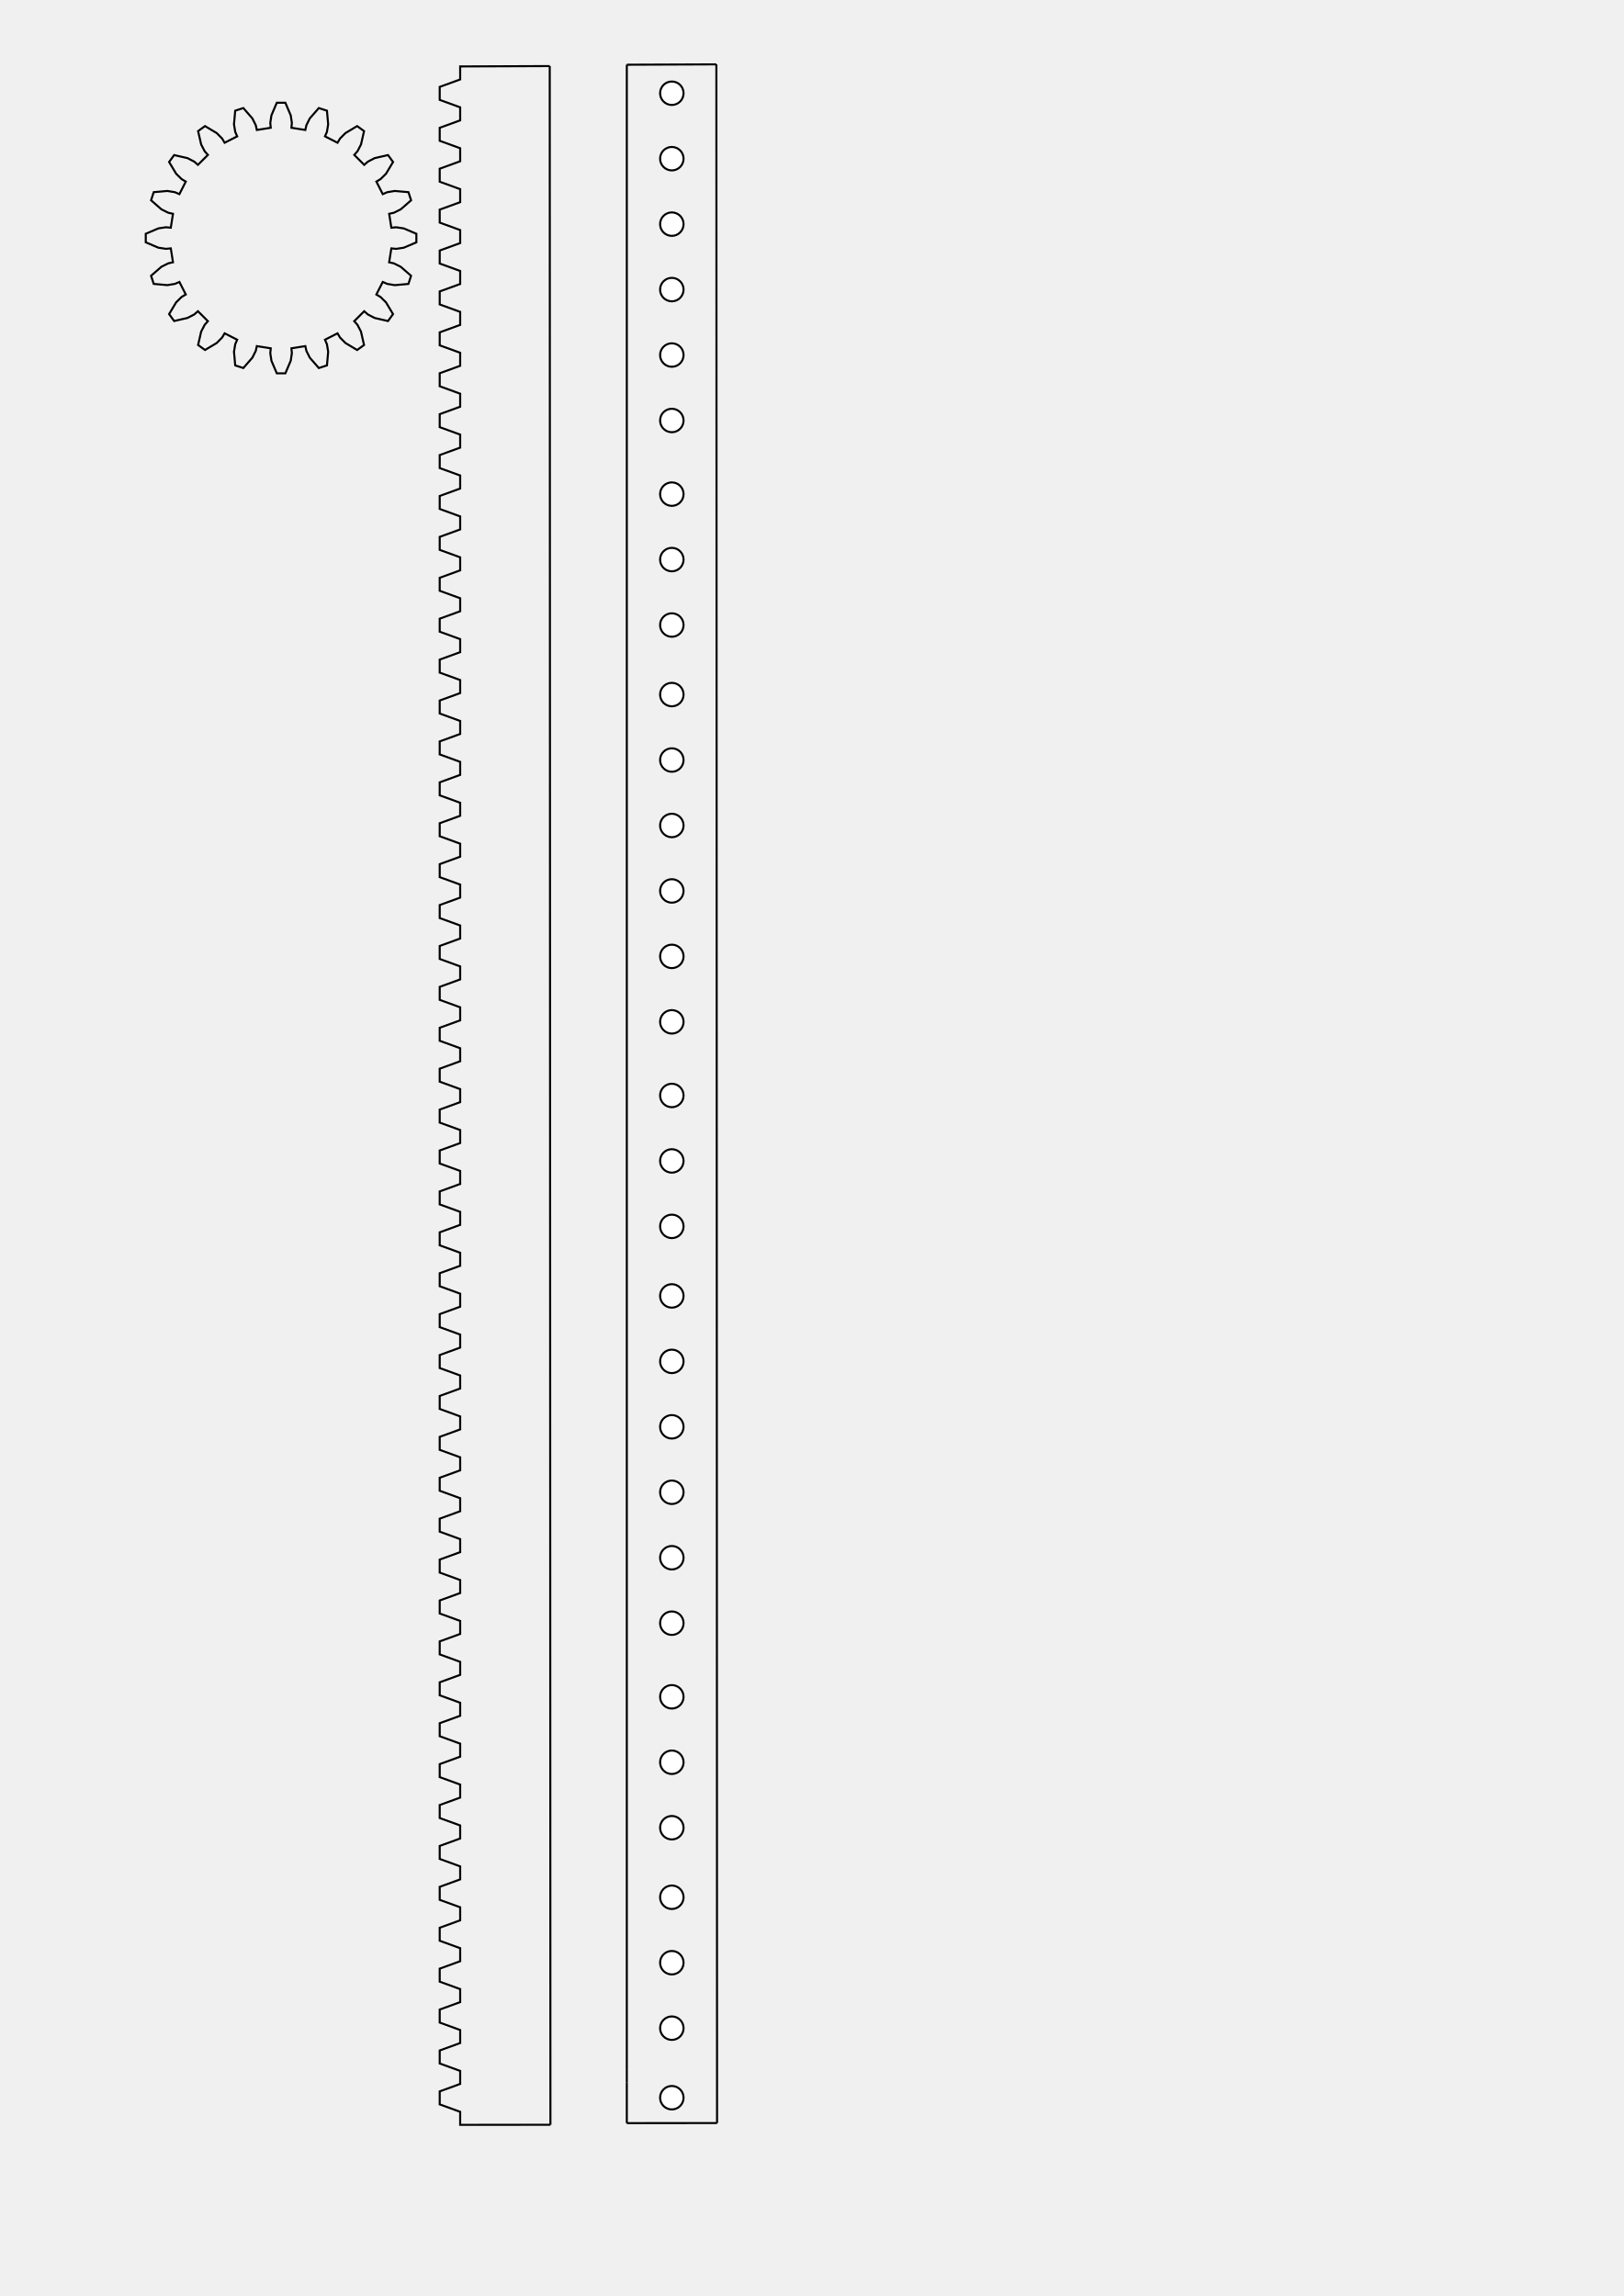
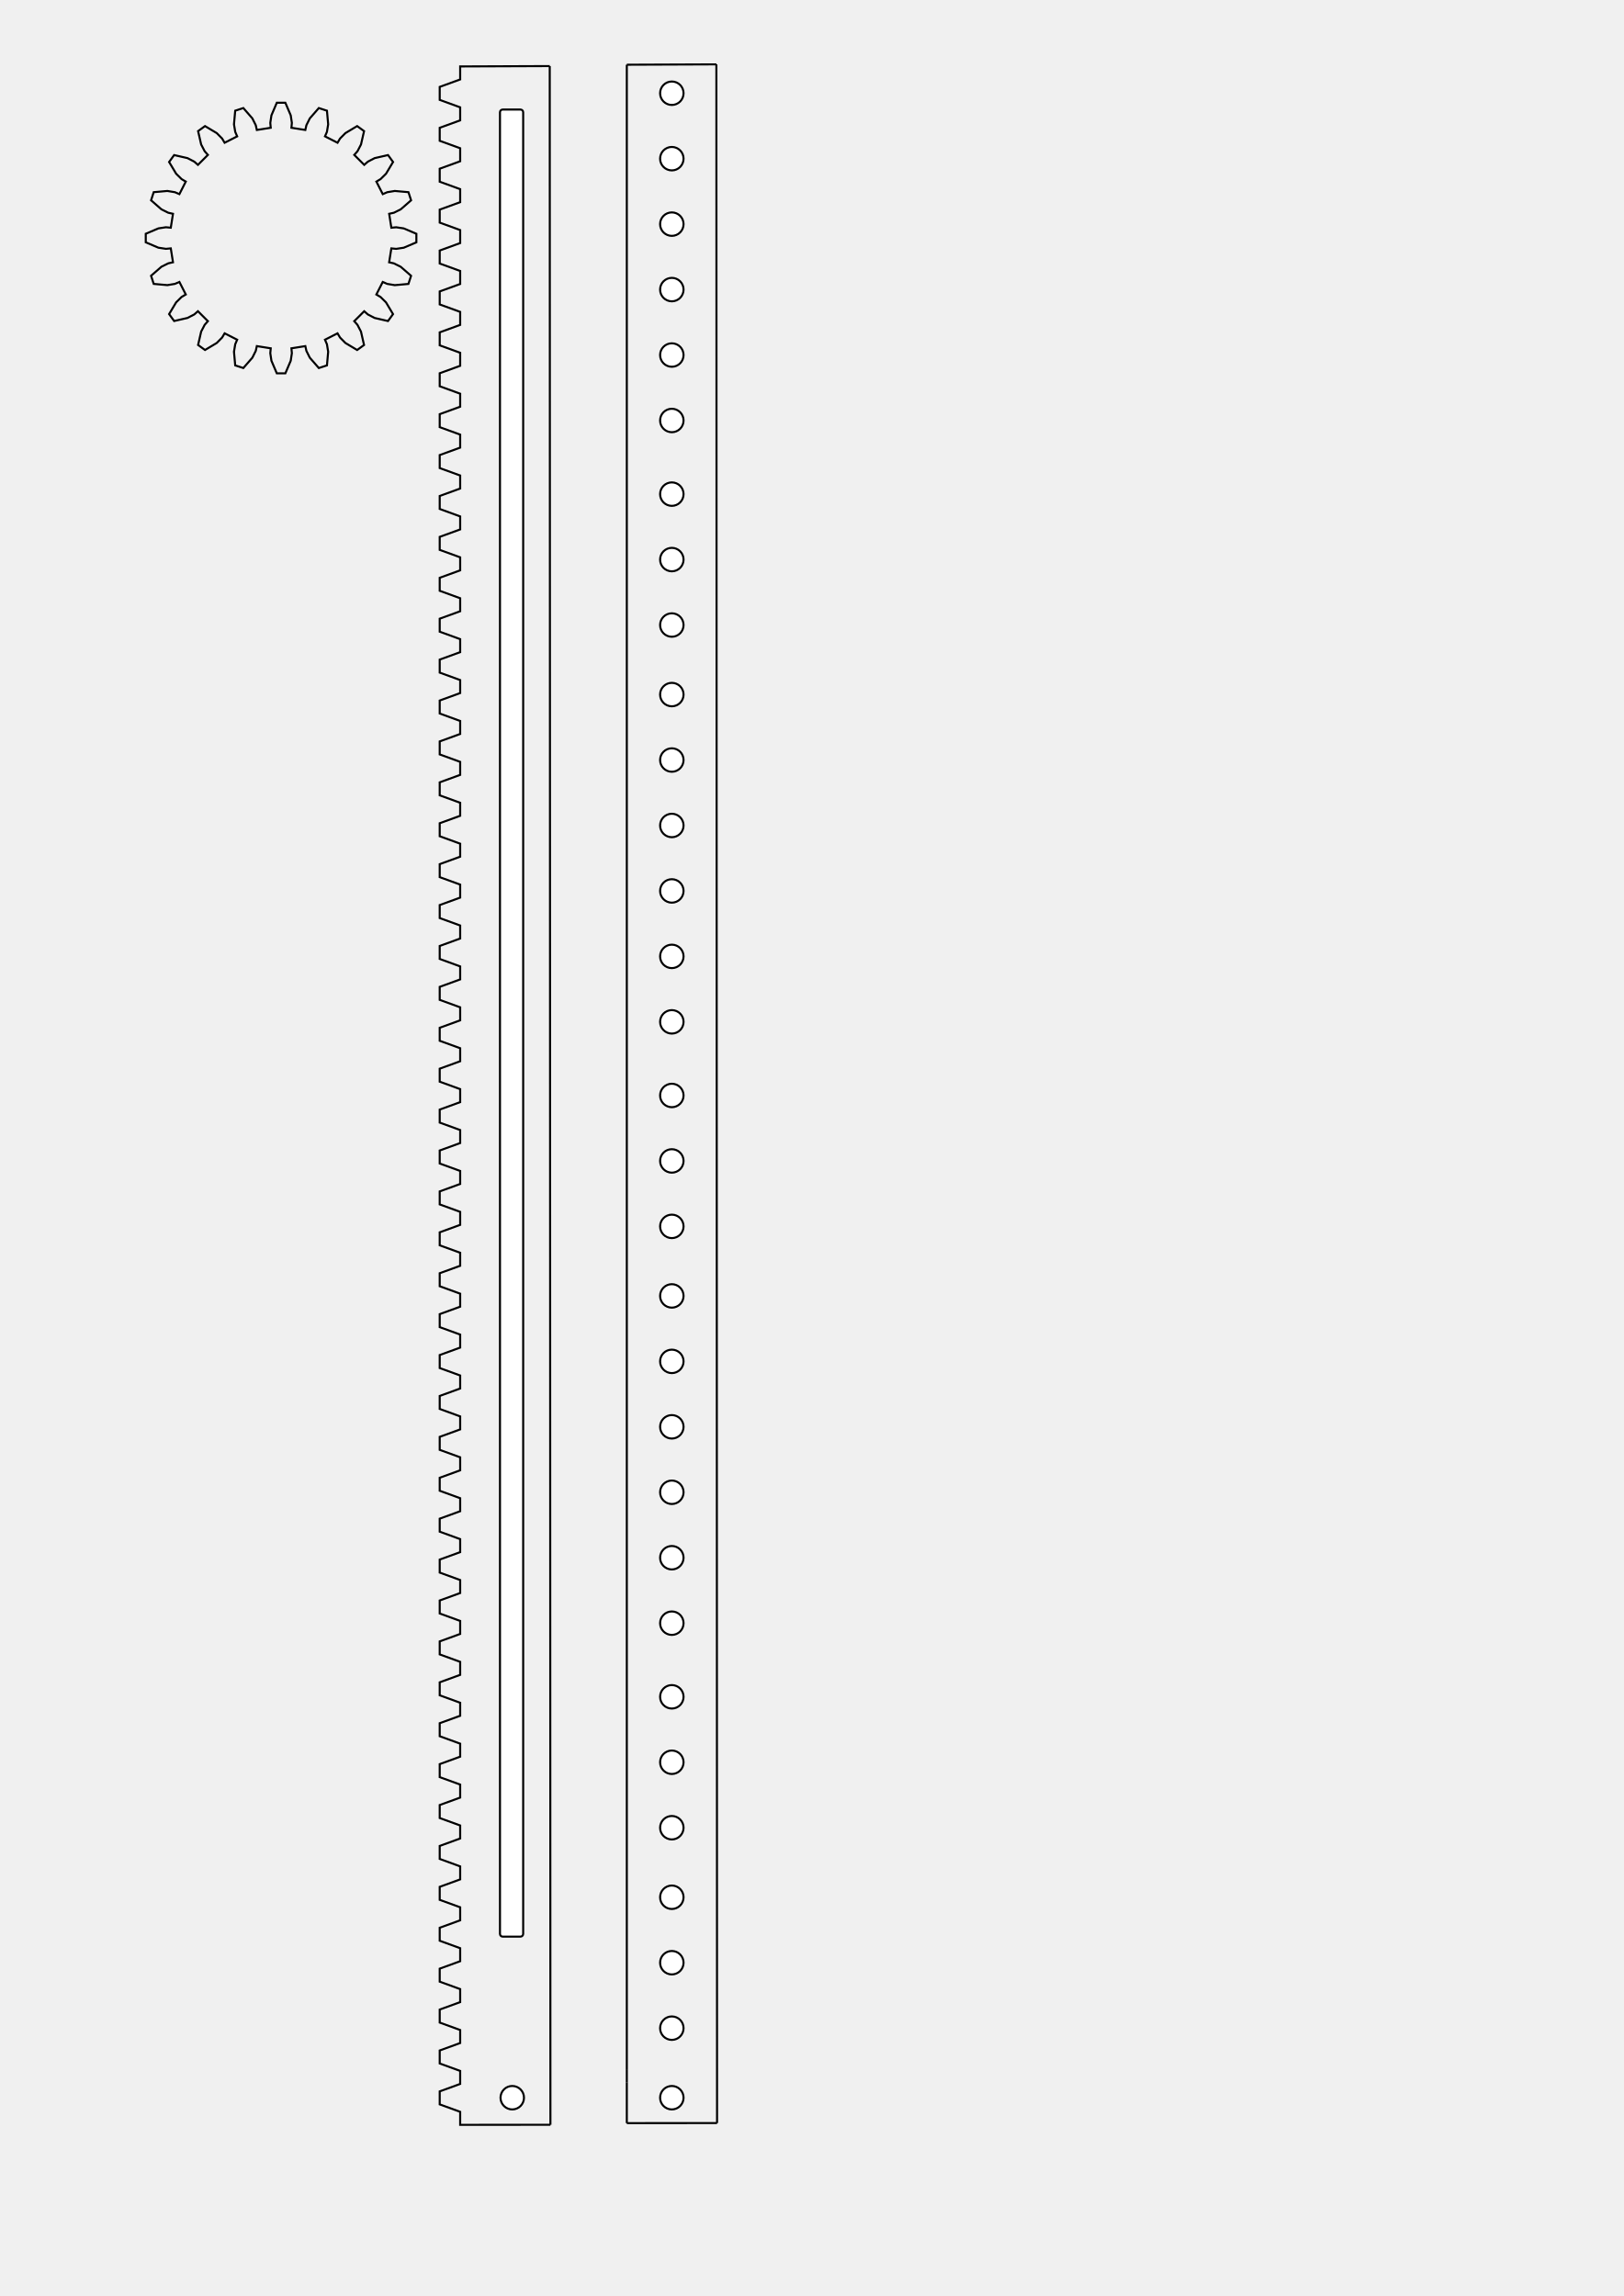
<svg xmlns="http://www.w3.org/2000/svg" xmlns:ns1="http://www.openswatchbook.org/uri/2009/osb" id="svg5" version="1.1" viewBox="0 0 210 297" height="297mm" width="210mm">
  <defs id="defs2">
    <linearGradient id="linearGradient1016" ns1:paint="solid">
      <stop style="stop-color:#ffffff;stop-opacity:1;" offset="0" id="stop1014" />
    </linearGradient>
    <linearGradient id="linearGradient994" ns1:paint="solid">
      <stop style="stop-color:#ff0000;stop-opacity:1;" offset="0" id="stop992" />
    </linearGradient>
    <linearGradient id="linearGradient988" ns1:paint="solid">
      <stop style="stop-color:#000000;stop-opacity:1;" offset="0" id="stop986" />
    </linearGradient>
  </defs>
  <g id="layer1">
    <g transform="translate(36.35319,30.79464)" id="g3564">
      <path style="fill:none;stroke:#000000;stroke-width:0.265" d="m 14.261,-1.337 0.629,-0.059 0.976,0.147 1.632,0.696 v 1.106 l -1.632,0.696 -0.976,0.147 -0.629,-0.059 -0.285,1.799 0.616,0.138 0.883,0.441 1.337,1.166 -0.342,1.052 -1.767,0.158 -0.974,-0.162 -0.58,-0.25 -0.827,1.623 0.543,0.322 0.703,0.692 0.911,1.522 -0.65,0.895 -1.729,-0.396 -0.876,-0.455 -0.474,-0.417 -1.288,1.288 0.417,0.474 0.455,0.876 0.396,1.729 L 9.838,14.481 8.316,13.57 7.623,12.867 7.301,12.323 5.678,13.15 5.929,13.73 6.091,14.704 5.933,16.471 4.881,16.813 3.715,15.476 3.274,14.593 3.136,13.976 l -1.799,0.285 0.059,0.629 -0.147,0.976 -0.696,1.632 h -1.106 l -0.696,-1.632 -0.147,-0.976 0.059,-0.629 -1.799,-0.285 -0.138,0.616 -0.441,0.883 -1.166,1.337 -1.052,-0.342 -0.158,-1.767 0.162,-0.974 0.25,-0.58 -1.623,-0.827 -0.322,0.543 -0.692,0.703 -1.522,0.911 -0.895,-0.65 0.396,-1.729 0.455,-0.876 0.417,-0.474 -1.288,-1.288 -0.474,0.417 -0.876,0.455 -1.729,0.396 -0.65,-0.895 0.911,-1.522 0.703,-0.692 0.543,-0.322 -0.827,-1.623 -0.58,0.25 -0.974,0.162 -1.767,-0.158 -0.342,-1.052 1.337,-1.166 0.883,-0.441 0.616,-0.138 -0.285,-1.799 -0.629,0.059 -0.976,-0.147 -1.632,-0.696 v -1.106 l 1.632,-0.696 0.976,-0.147 0.629,0.059 0.285,-1.799 -0.616,-0.138 -0.883,-0.441 -1.337,-1.166 0.342,-1.052 1.767,-0.158 0.974,0.162 0.58,0.25 0.827,-1.623 -0.543,-0.322 -0.703,-0.692 -0.911,-1.522 0.65,-0.895 1.729,0.396 0.876,0.455 0.474,0.417 1.288,-1.288 -0.417,-0.474 -0.455,-0.876 -0.396,-1.729 0.895,-0.65 1.522,0.911 0.692,0.703 0.322,0.543 1.623,-0.827 -0.25,-0.58 -0.162,-0.974 0.158,-1.767 1.052,-0.342 1.166,1.337 0.441,0.883 0.138,0.616 1.799,-0.285 -0.059,-0.629 0.147,-0.976 0.696,-1.632 h 1.106 l 0.696,1.632 0.147,0.976 -0.059,0.629 1.799,0.285 0.138,-0.616 0.441,-0.883 1.166,-1.337 1.052,0.342 0.158,1.767 -0.162,0.974 -0.25,0.58 1.623,0.827 0.322,-0.543 0.692,-0.703 1.522,-0.911 0.895,0.65 -0.396,1.729 -0.455,0.876 -0.417,0.474 1.288,1.288 0.474,-0.417 0.876,-0.455 1.729,-0.396 0.65,0.895 -0.911,1.522 -0.703,0.692 -0.543,0.322 0.827,1.623 0.58,-0.25 0.974,-0.162 1.767,0.158 0.342,1.052 -1.337,1.166 -0.883,0.441 -0.616,0.138 z" id="path3562" />
    </g>
    <g id="g1049" transform="translate(-66.67402,-4.621814)">
      <g transform="rotate(-90,201.9942,78.45017)" id="g4402">
        <path style="fill:none;stroke:#000000;stroke-width:0.265" d="M 0.972,14.318 0.963,2.646 H 2.646 L 3.609,0 H 5.292 L 6.255,2.646 H 7.938 L 8.901,0 h 1.682 l 0.963,2.646 h 1.683 L 14.192,0 h 1.683 l 0.963,2.646 h 1.683 L 19.484,0 h 1.683 l 0.963,2.646 h 1.682 L 24.776,0 h 1.682 l 0.963,2.646 h 1.683 L 30.067,0 h 1.683 l 0.963,2.646 h 1.683 L 35.359,0 h 1.683 l 0.963,2.646 h 1.683 L 40.651,0 h 1.682 l 0.963,2.646 h 1.683 L 45.942,0 h 1.683 l 0.963,2.646 h 1.683 L 51.234,0 h 1.683 l 0.963,2.646 h 1.682 L 56.526,0 h 1.682 l 0.963,2.646 h 1.683 L 61.817,0 H 63.5 l 0.963,2.646 h 1.683 L 67.109,0 h 1.683 l 0.963,2.646 h 1.682 L 72.401,0 h 1.682 l 0.963,2.646 h 1.683 L 77.692,0 h 1.683 l 0.963,2.646 h 1.683 L 82.984,0 h 1.683 l 0.963,2.646 h 1.682 L 88.276,0 h 1.682 l 0.963,2.646 h 1.683 L 93.567,0 h 1.683 l 0.963,2.646 h 1.683 L 98.859,0 h 1.683 l 0.963,2.646 h 1.683 L 104.151,0 h 1.682 l 0.963,2.646 h 1.683 L 109.442,0 h 1.683 l 0.963,2.646 h 1.683 L 114.734,0 h 1.683 l 0.963,2.646 h 1.683 L 120.026,0 h 1.682 l 0.963,2.646 h 1.683 L 125.317,0 H 127 l 0.963,2.646 h 1.683 L 130.609,0 h 1.683 l 0.963,2.646 h 1.683 L 135.901,0 h 1.682 l 0.963,2.646 h 1.683 L 141.192,0 h 1.683 l 0.963,2.646 h 1.683 L 146.484,0 h 1.683 l 0.963,2.646 h 1.683 L 151.776,0 h 1.682 l 0.963,2.646 h 1.683 L 157.067,0 h 1.683 l 0.963,2.646 h 1.683 L 162.359,0 h 1.683 l 0.963,2.646 h 1.683 L 167.651,0 h 1.682 l 0.963,2.646 h 1.683 L 172.942,0 h 1.683 l 0.963,2.646 h 1.683 L 178.234,0 h 1.683 l 0.963,2.646 h 1.682 L 183.526,0 h 1.682 l 0.963,2.646 h 1.683 L 188.817,0 h 1.683 l 0.963,2.646 h 1.683 L 194.109,0 h 1.683 l 0.963,2.646 h 1.682 L 199.401,0 h 1.682 l 0.963,2.646 h 1.683 L 204.692,0 h 1.683 l 0.963,2.646 h 1.683 L 209.984,0 h 1.683 l 0.963,2.646 h 1.682 L 215.276,0 h 1.682 l 0.963,2.646 h 1.683 L 220.567,0 h 1.683 l 0.963,2.646 h 1.683 L 225.859,0 h 1.683 l 0.963,2.646 h 1.682 L 231.151,0 h 1.682 l 0.963,2.646 h 1.683 L 236.442,0 h 1.683 l 0.963,2.646 h 1.683 L 241.734,0 h 1.683 l 0.963,2.646 h 1.682 L 247.026,0 h 1.682 l 0.963,2.646 h 1.683 L 252.317,0 H 254 l 0.963,2.646 h 1.683 L 257.609,0 h 1.683 l 0.963,2.646 h 1.682 L 262.901,0 h 1.682 l 0.963,2.646 h 1.683 l 0.046,11.584" id="path4400" />
      </g>
      <path style="fill:none;stroke:#000000;stroke-width:0.265px;stroke-linecap:butt;stroke-linejoin:miter;stroke-opacity:1" d="m 137.774,13.169 0.088,266.303" id="path964" />
    </g>
    <g id="g1049-1" transform="translate(-45.12198,-4.843117)">
      <g transform="rotate(-90,201.9942,78.45017)" id="g4402-0" />
      <path style="fill:none;stroke:#000000;stroke-width:0.265px;stroke-linecap:butt;stroke-linejoin:miter;stroke-opacity:1" d="m 137.774,13.169 0.088,266.303" id="path964-4" />
      <path style="fill:none;stroke:#000000;stroke-width:0.265px;stroke-linecap:butt;stroke-linejoin:miter;stroke-opacity:1" d="m 126.19,279.481 v -5.292 0" id="path121" />
      <path style="fill:none;stroke:#000000;stroke-width:0.265px;stroke-linecap:butt;stroke-linejoin:miter;stroke-opacity:1" d="M 126.19,272.506 V 13.215" id="path123" />
      <path style="fill:none;stroke:#000000;stroke-width:0.265px;stroke-linecap:butt;stroke-linejoin:miter;stroke-opacity:1" d="m 126.19,274.189 v -1.683 0" id="path148" />
      <path style="fill:none;stroke:#000000;stroke-width:0.265px;stroke-linecap:butt;stroke-linejoin:miter;stroke-opacity:1" d="m 126.19,279.481 11.672,-0.009" id="path150" />
      <path style="fill:none;stroke:#000000;stroke-width:0.265px;stroke-linecap:butt;stroke-linejoin:miter;stroke-opacity:1" d="m 126.19,13.215 11.584,-0.046" id="path152" />
      <circle style="fill:#ffffff;fill-opacity:1;stroke:#000000;stroke-width:0.265;stroke-opacity:1" id="path1033" cx="132.012" cy="16.903" r="1.517" />
      <circle style="fill:#ffffff;fill-opacity:1;stroke:#000000;stroke-width:0.265;stroke-opacity:1" id="circle1077" cx="132.012" cy="25.369" r="1.517" />
      <circle style="fill:#ffffff;fill-opacity:1;stroke:#000000;stroke-width:0.265;stroke-opacity:1" id="circle1079" cx="132.012" cy="33.836" r="1.517" />
      <circle style="fill:#ffffff;fill-opacity:1;stroke:#000000;stroke-width:0.265;stroke-opacity:1" id="circle1081" cx="132.012" cy="42.303" r="1.517" />
      <circle style="fill:#ffffff;fill-opacity:1;stroke:#000000;stroke-width:0.265;stroke-opacity:1" id="circle1083" cx="132.012" cy="50.769" r="1.517" />
      <circle style="fill:#ffffff;fill-opacity:1;stroke:#000000;stroke-width:0.265;stroke-opacity:1" id="circle1085" cx="132.012" cy="59.236" r="1.517" />
      <circle style="fill:#ffffff;fill-opacity:1;stroke:#000000;stroke-width:0.265;stroke-opacity:1" id="circle1087" cx="132.012" cy="68.761" r="1.517" />
      <circle style="fill:#ffffff;fill-opacity:1;stroke:#000000;stroke-width:0.265;stroke-opacity:1" id="circle1089" cx="132.012" cy="77.228" r="1.517" />
      <circle style="fill:#ffffff;fill-opacity:1;stroke:#000000;stroke-width:0.265;stroke-opacity:1" id="circle1091" cx="132.012" cy="85.694" r="1.517" />
      <circle style="fill:#ffffff;fill-opacity:1;stroke:#000000;stroke-width:0.265;stroke-opacity:1" id="circle1093" cx="132.012" cy="94.69" r="1.517" />
      <circle style="fill:#ffffff;fill-opacity:1;stroke:#000000;stroke-width:0.265;stroke-opacity:1" id="circle1095" cx="132.012" cy="103.157" r="1.517" />
      <circle style="fill:#ffffff;fill-opacity:1;stroke:#000000;stroke-width:0.265;stroke-opacity:1" id="circle1097" cx="132.012" cy="111.624" r="1.517" />
      <circle style="fill:#ffffff;fill-opacity:1;stroke:#000000;stroke-width:0.265;stroke-opacity:1" id="circle1099" cx="132.012" cy="120.09" r="1.517" />
      <circle style="fill:#ffffff;fill-opacity:1;stroke:#000000;stroke-width:0.265;stroke-opacity:1" id="circle1101" cx="132.012" cy="128.557" r="1.517" />
      <circle style="fill:#ffffff;fill-opacity:1;stroke:#000000;stroke-width:0.265;stroke-opacity:1" id="circle1103" cx="132.012" cy="137.024" r="1.517" />
      <circle style="fill:#ffffff;fill-opacity:1;stroke:#000000;stroke-width:0.265;stroke-opacity:1" id="circle1105" cx="132.012" cy="146.548" r="1.517" />
      <circle style="fill:#ffffff;fill-opacity:1;stroke:#000000;stroke-width:0.265;stroke-opacity:1" id="circle1107" cx="132.012" cy="155.015" r="1.517" />
      <circle style="fill:#ffffff;fill-opacity:1;stroke:#000000;stroke-width:0.265;stroke-opacity:1" id="circle1109" cx="132.012" cy="163.482" r="1.517" />
      <circle style="fill:#ffffff;fill-opacity:1;stroke:#000000;stroke-width:0.265;stroke-opacity:1" id="circle1111" cx="132.012" cy="172.477" r="1.517" />
      <circle style="fill:#ffffff;fill-opacity:1;stroke:#000000;stroke-width:0.265;stroke-opacity:1" id="circle1113" cx="132.012" cy="180.944" r="1.517" />
      <circle style="fill:#ffffff;fill-opacity:1;stroke:#000000;stroke-width:0.265;stroke-opacity:1" id="circle1115" cx="132.012" cy="189.41" r="1.517" />
      <circle style="fill:#ffffff;fill-opacity:1;stroke:#000000;stroke-width:0.265;stroke-opacity:1" id="circle1117" cx="132.012" cy="197.877" r="1.517" />
      <circle style="fill:#ffffff;fill-opacity:1;stroke:#000000;stroke-width:0.265;stroke-opacity:1" id="circle1119" cx="132.012" cy="206.343" r="1.517" />
      <circle style="fill:#ffffff;fill-opacity:1;stroke:#000000;stroke-width:0.265;stroke-opacity:1" id="circle1121" cx="132.012" cy="214.81" r="1.517" />
      <circle style="fill:#ffffff;fill-opacity:1;stroke:#000000;stroke-width:0.265;stroke-opacity:1" id="circle1123" cx="132.012" cy="224.335" r="1.517" />
      <circle style="fill:#ffffff;fill-opacity:1;stroke:#000000;stroke-width:0.265;stroke-opacity:1" id="circle1125" cx="132.012" cy="232.801" r="1.517" />
      <circle style="fill:#ffffff;fill-opacity:1;stroke:#000000;stroke-width:0.265;stroke-opacity:1" id="circle1127" cx="132.012" cy="241.268" r="1.517" />
      <circle style="fill:#ffffff;fill-opacity:1;stroke:#000000;stroke-width:0.265;stroke-opacity:1" id="circle1129" cx="132.012" cy="250.264" r="1.517" />
      <circle style="fill:#ffffff;fill-opacity:1;stroke:#000000;stroke-width:0.265;stroke-opacity:1" id="circle1967" cx="132.012" cy="258.73" r="1.517" />
      <circle style="fill:#ffffff;fill-opacity:1;stroke:#000000;stroke-width:0.265;stroke-opacity:1" id="circle1969" cx="132.012" cy="267.197" r="1.517" />
      <circle style="fill:#ffffff;fill-opacity:1;stroke:#000000;stroke-width:0.265;stroke-opacity:1" id="circle1971" cx="132.012" cy="276.193" r="1.517" />
+       <rect style="fill:#ffffff;fill-opacity:1;stroke:#000000;stroke-width:0.265;stroke-opacity:1" id="rect1998" width="3" height="236.343" x="109.786" y="19.013" ry="0.349" />
+       <circle style="fill:#ffffff;fill-opacity:1;stroke:#000000;stroke-width:0.265;stroke-opacity:1" id="circle2011" cx="111.374" cy="276.193" r="1.517" />
    </g>
  </g>
</svg>
